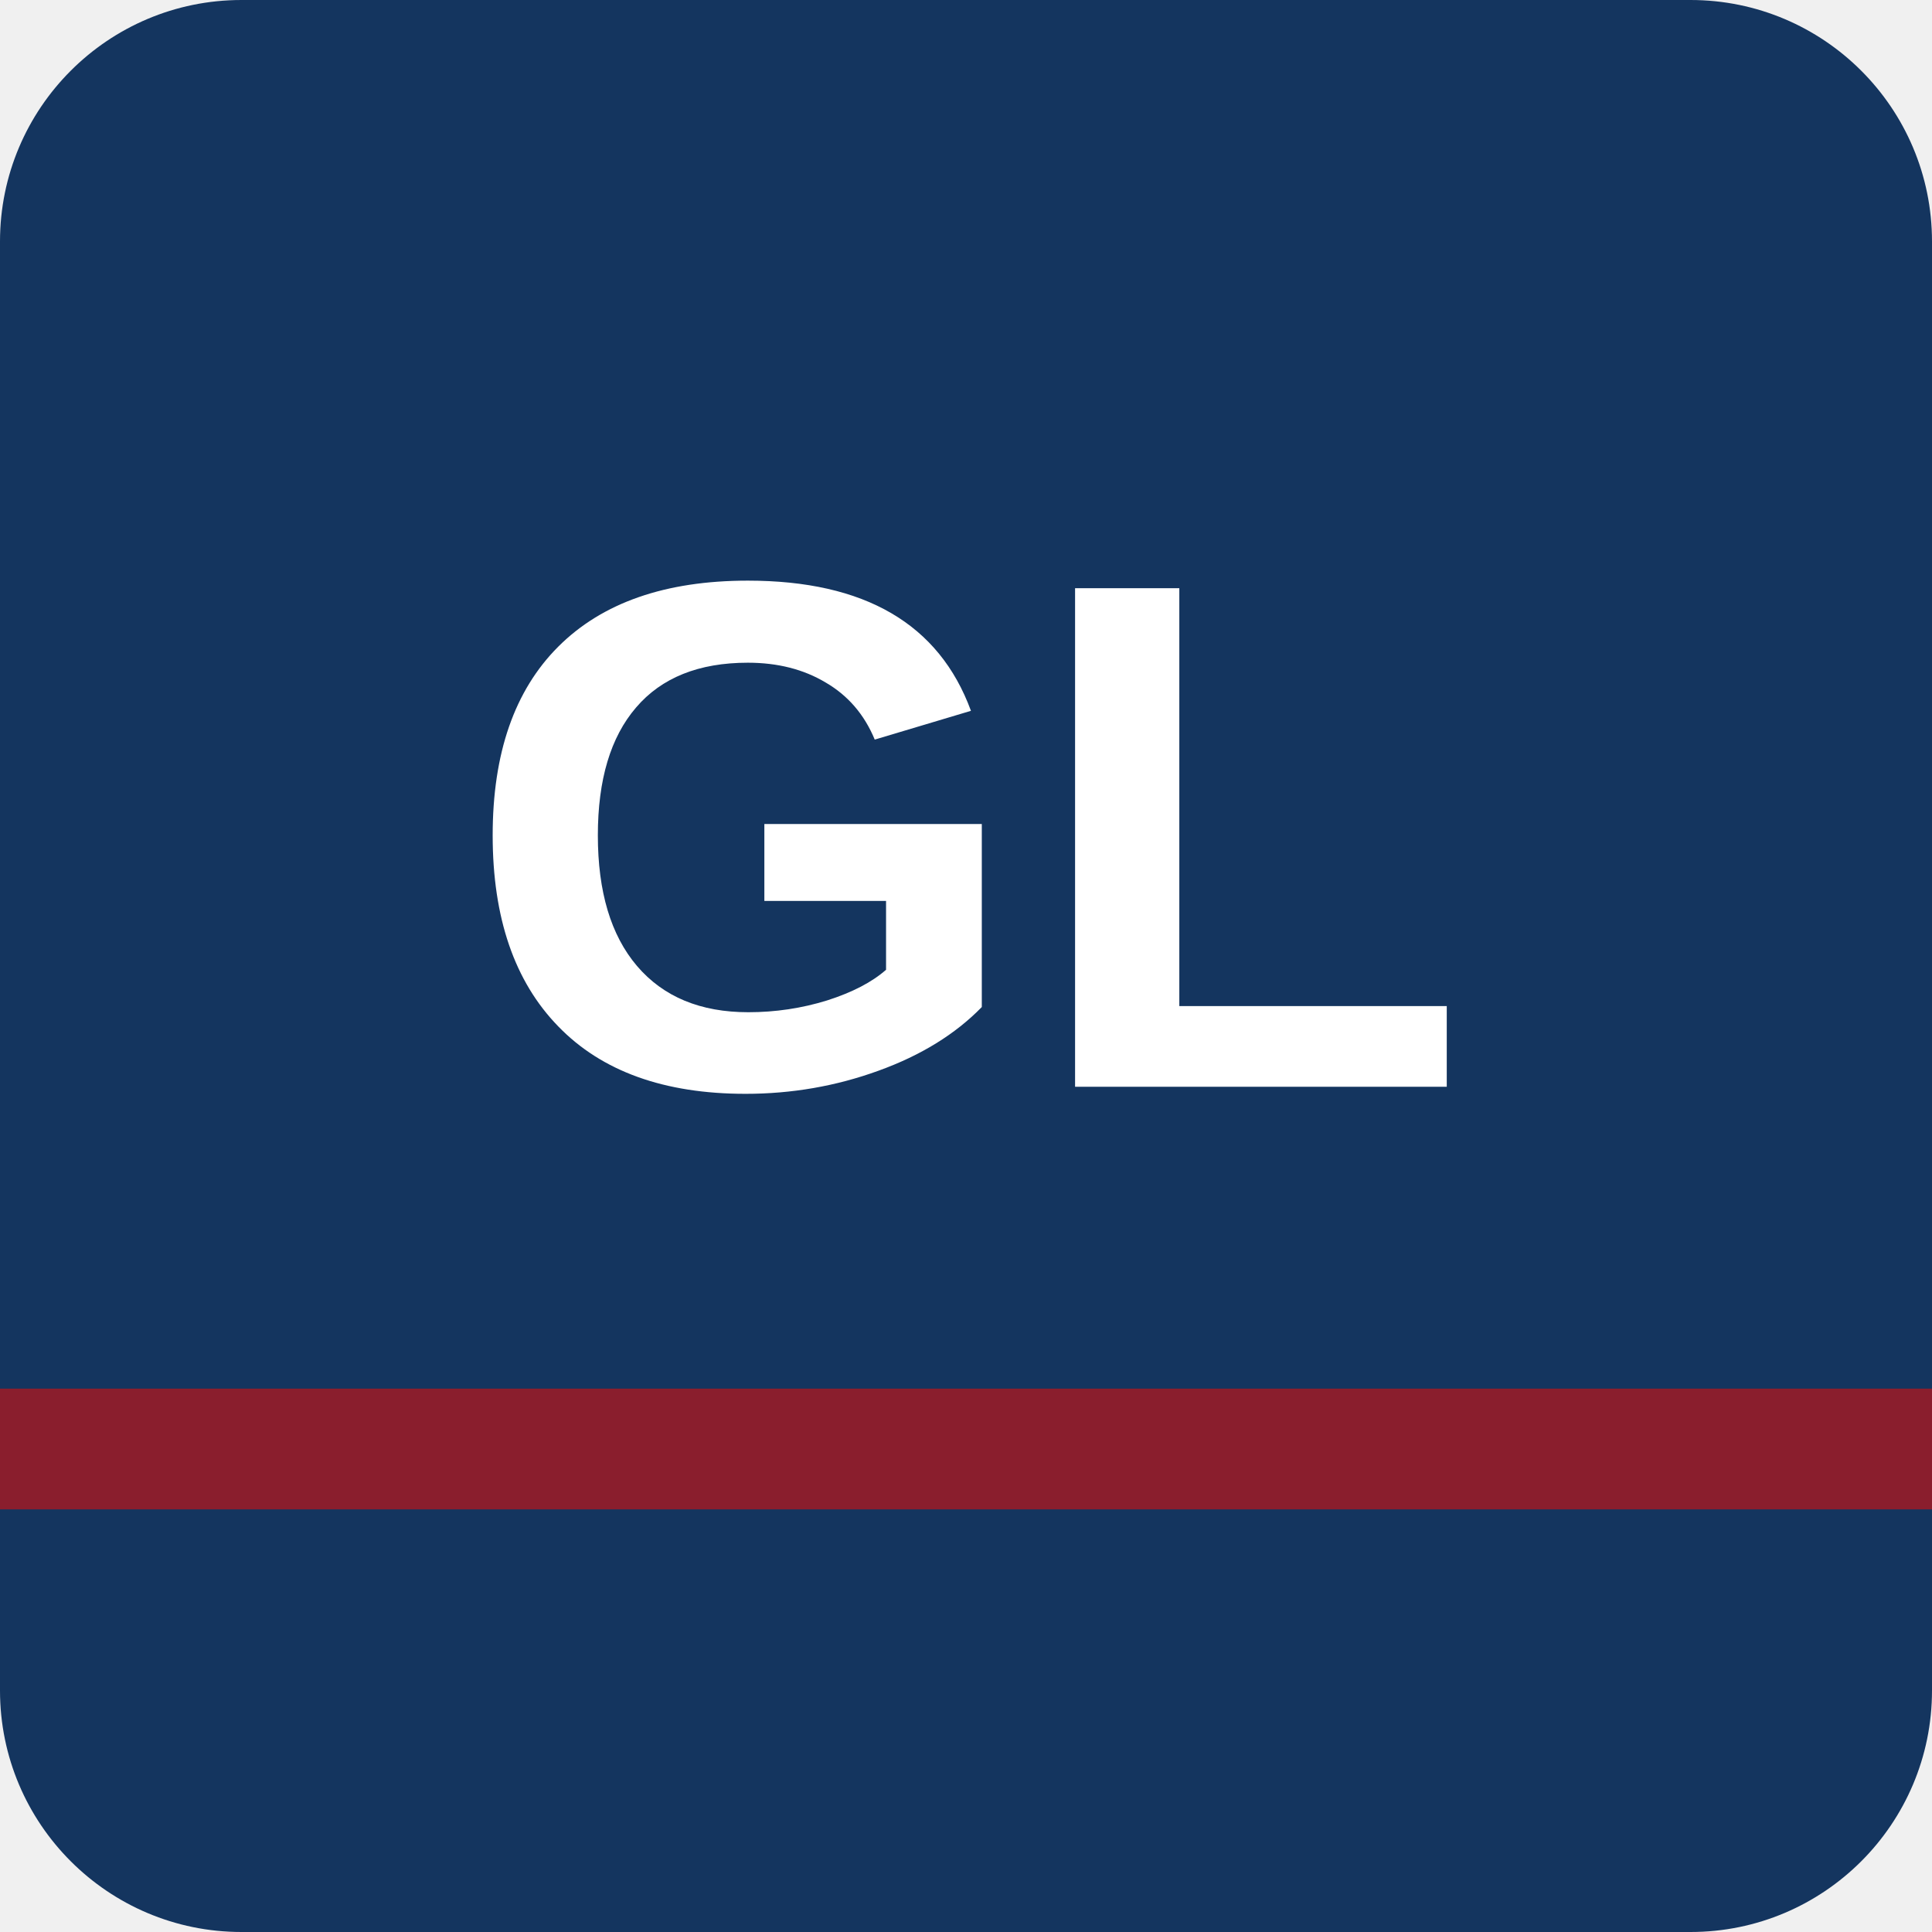
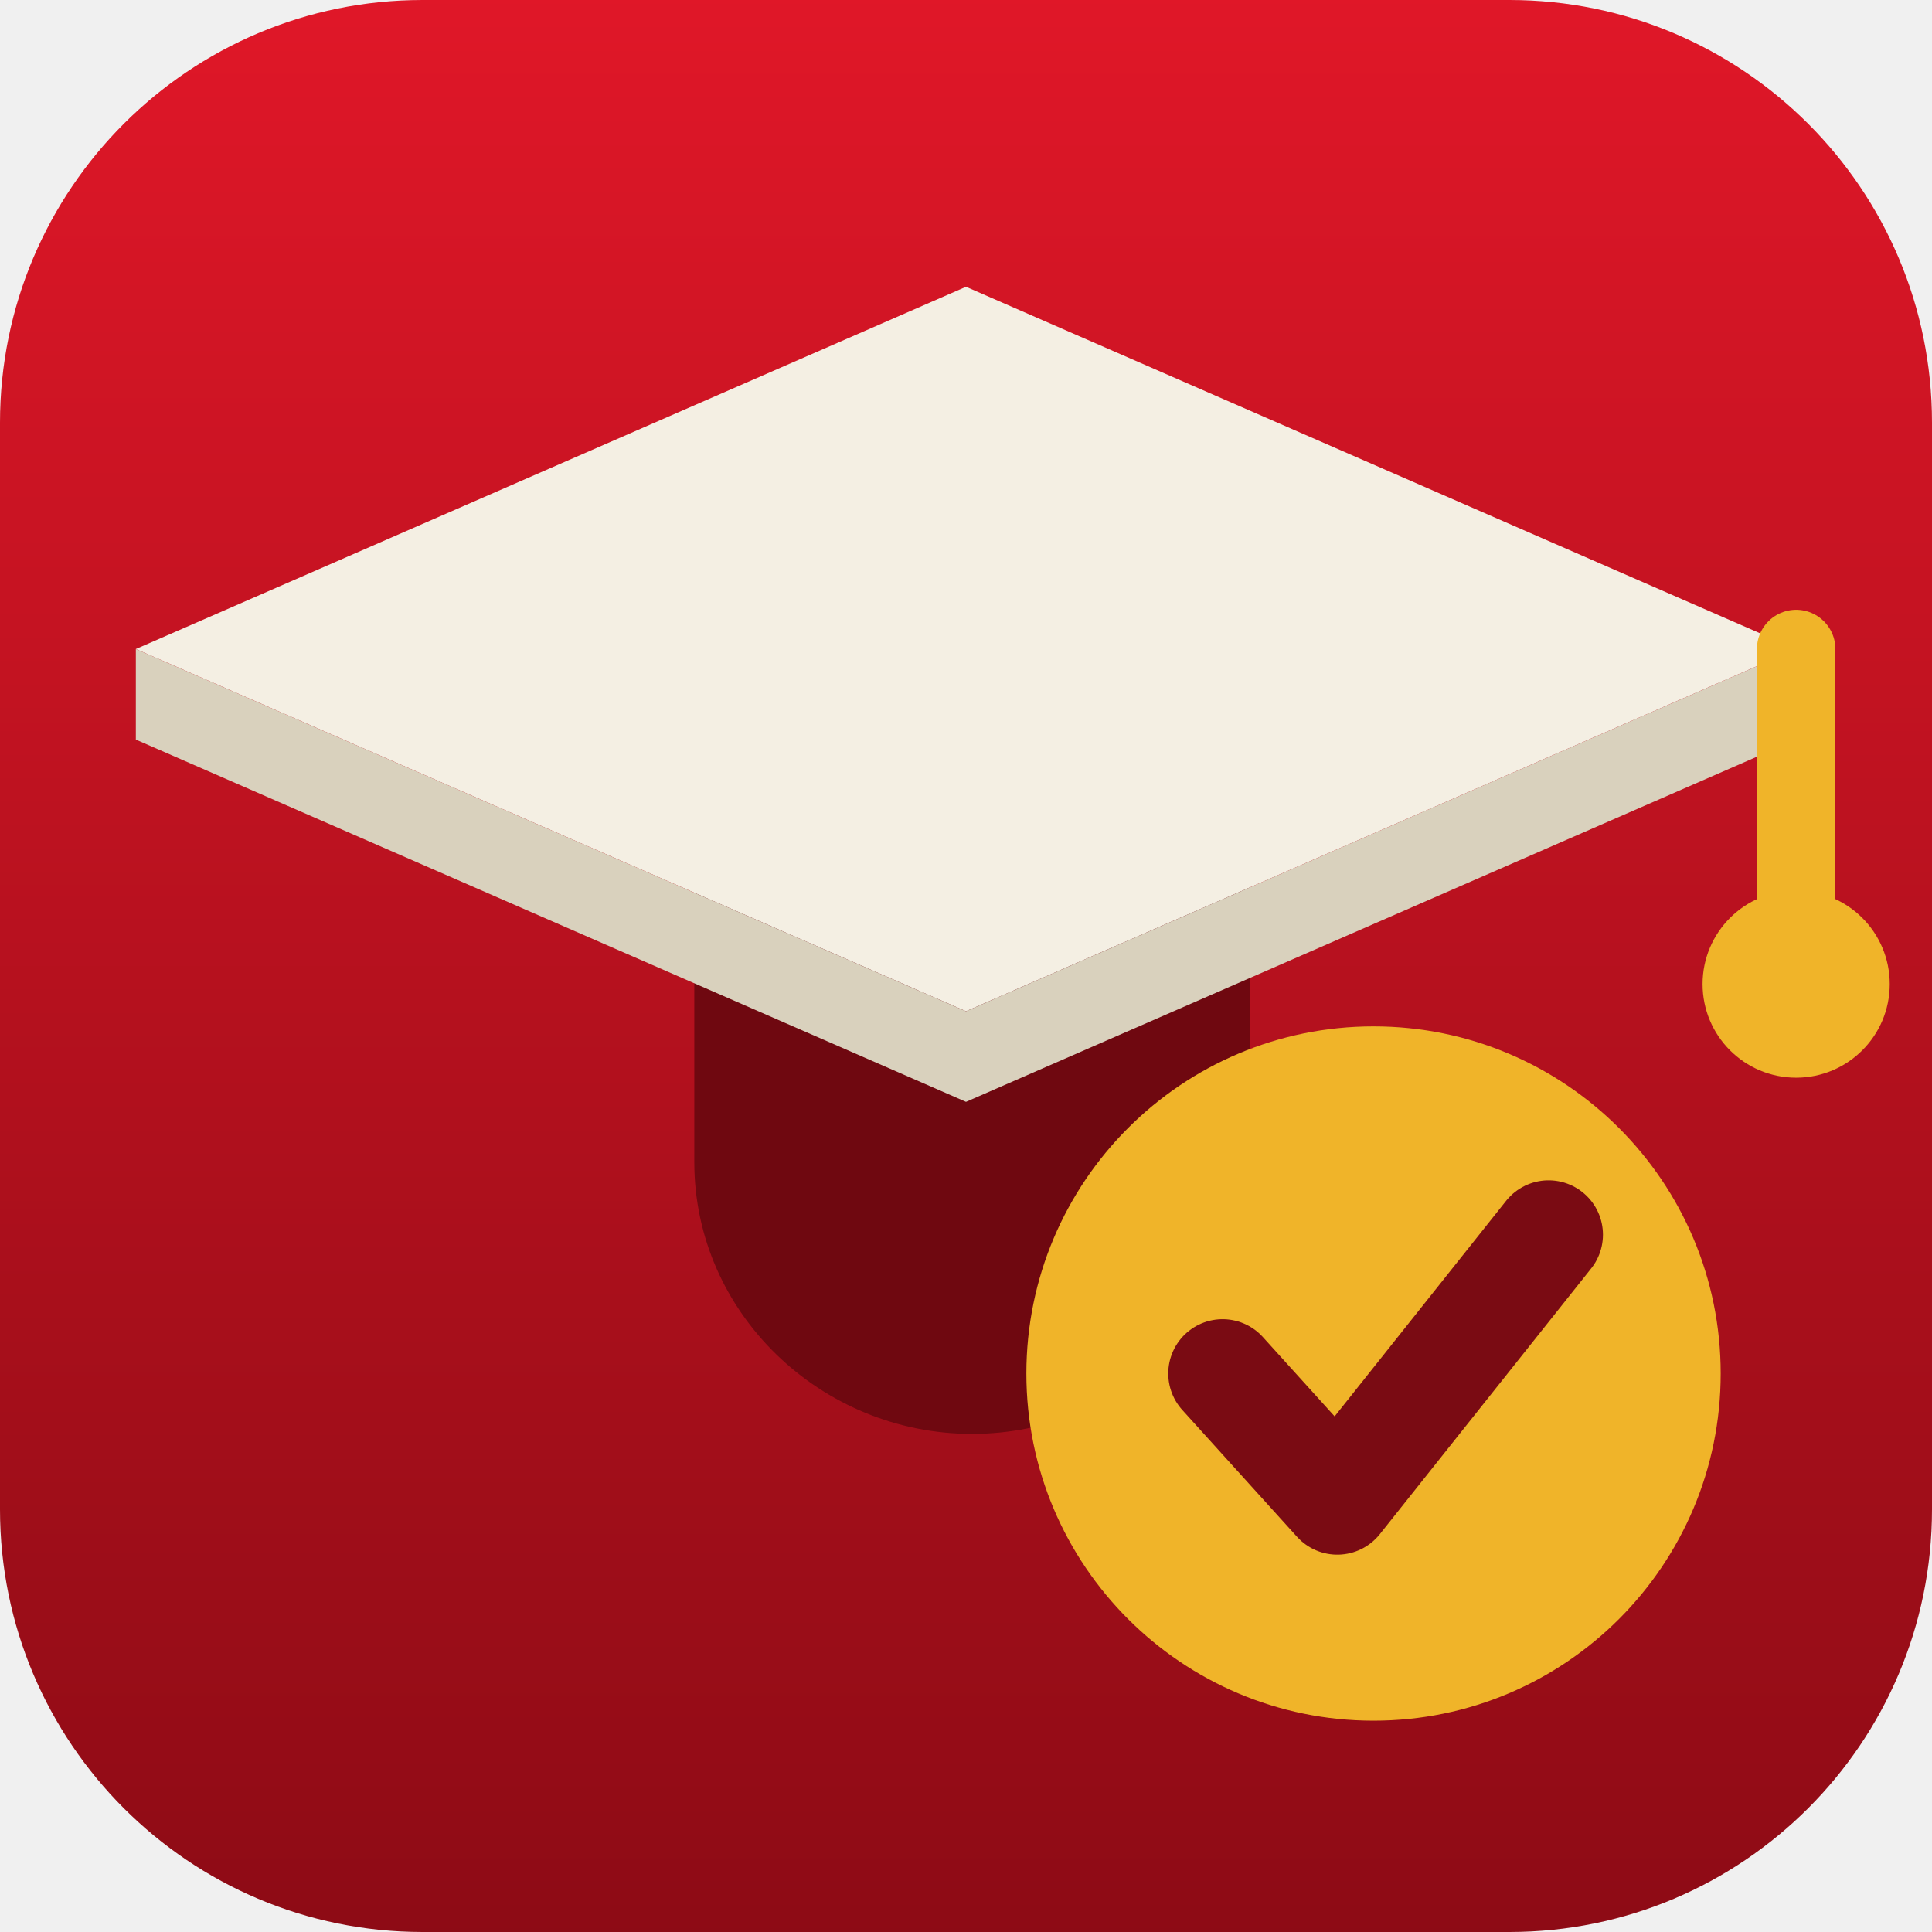
<svg xmlns="http://www.w3.org/2000/svg" viewBox="0 0 64 64">
-   <rect width="64" height="64" rx="8" fill="#14355f" />
-   <rect x="0" y="46" width="64" height="4" fill="#8a1e2d" />
-   <text x="32" y="36" font-family="Arial, Helvetica, sans-serif" font-size="24" font-weight="bold" fill="#ffffff" text-anchor="middle">GL</text>
+   <defs>
+     <linearGradient id="bg" x1="0" y1="0" x2="0" y2="1">
+       <stop offset="0" stop-color="#e01728" />
+       <stop offset="1" stop-color="#8d0b15" />
+     </linearGradient>
+   </defs>
+   <rect width="64" height="64" rx="14" fill="url(#bg)" />
+   <path d="M23 28 v10.5 c0 5 4.2 9 9.2 9 c5 0 9.2 -4 9.2 -9 V28 l-9.2 4.3 z" fill="#6f0810" />
+   <path d="M32 9.5 L59.5 21.5 L32 33.5 L4.5 21.5 Z" fill="#f4efe3" />
+   <path d="M4.5 21.5 L32 33.5 L59.5 21.5 L59.5 24.5 L32 36.5 L4.5 24.5 Z" fill="#d9d1bd" />
+   <path d="M59.5 21.5 V30" stroke="#f0b429" stroke-width="2.6" stroke-linecap="round" fill="none" />
+   <circle cx="59.5" cy="32.6" r="3.1" fill="#f0b429" />
+   <g transform="translate(45.5,45.5)">
+     <circle r="11.5" fill="#f0b429" />
+     <path d="M-5 0 L-1.2 4.2 L5.8 -4.6" stroke="#7a0b13" stroke-width="3.6" fill="none" stroke-linecap="round" stroke-linejoin="round" />
+   </g>
</svg>
